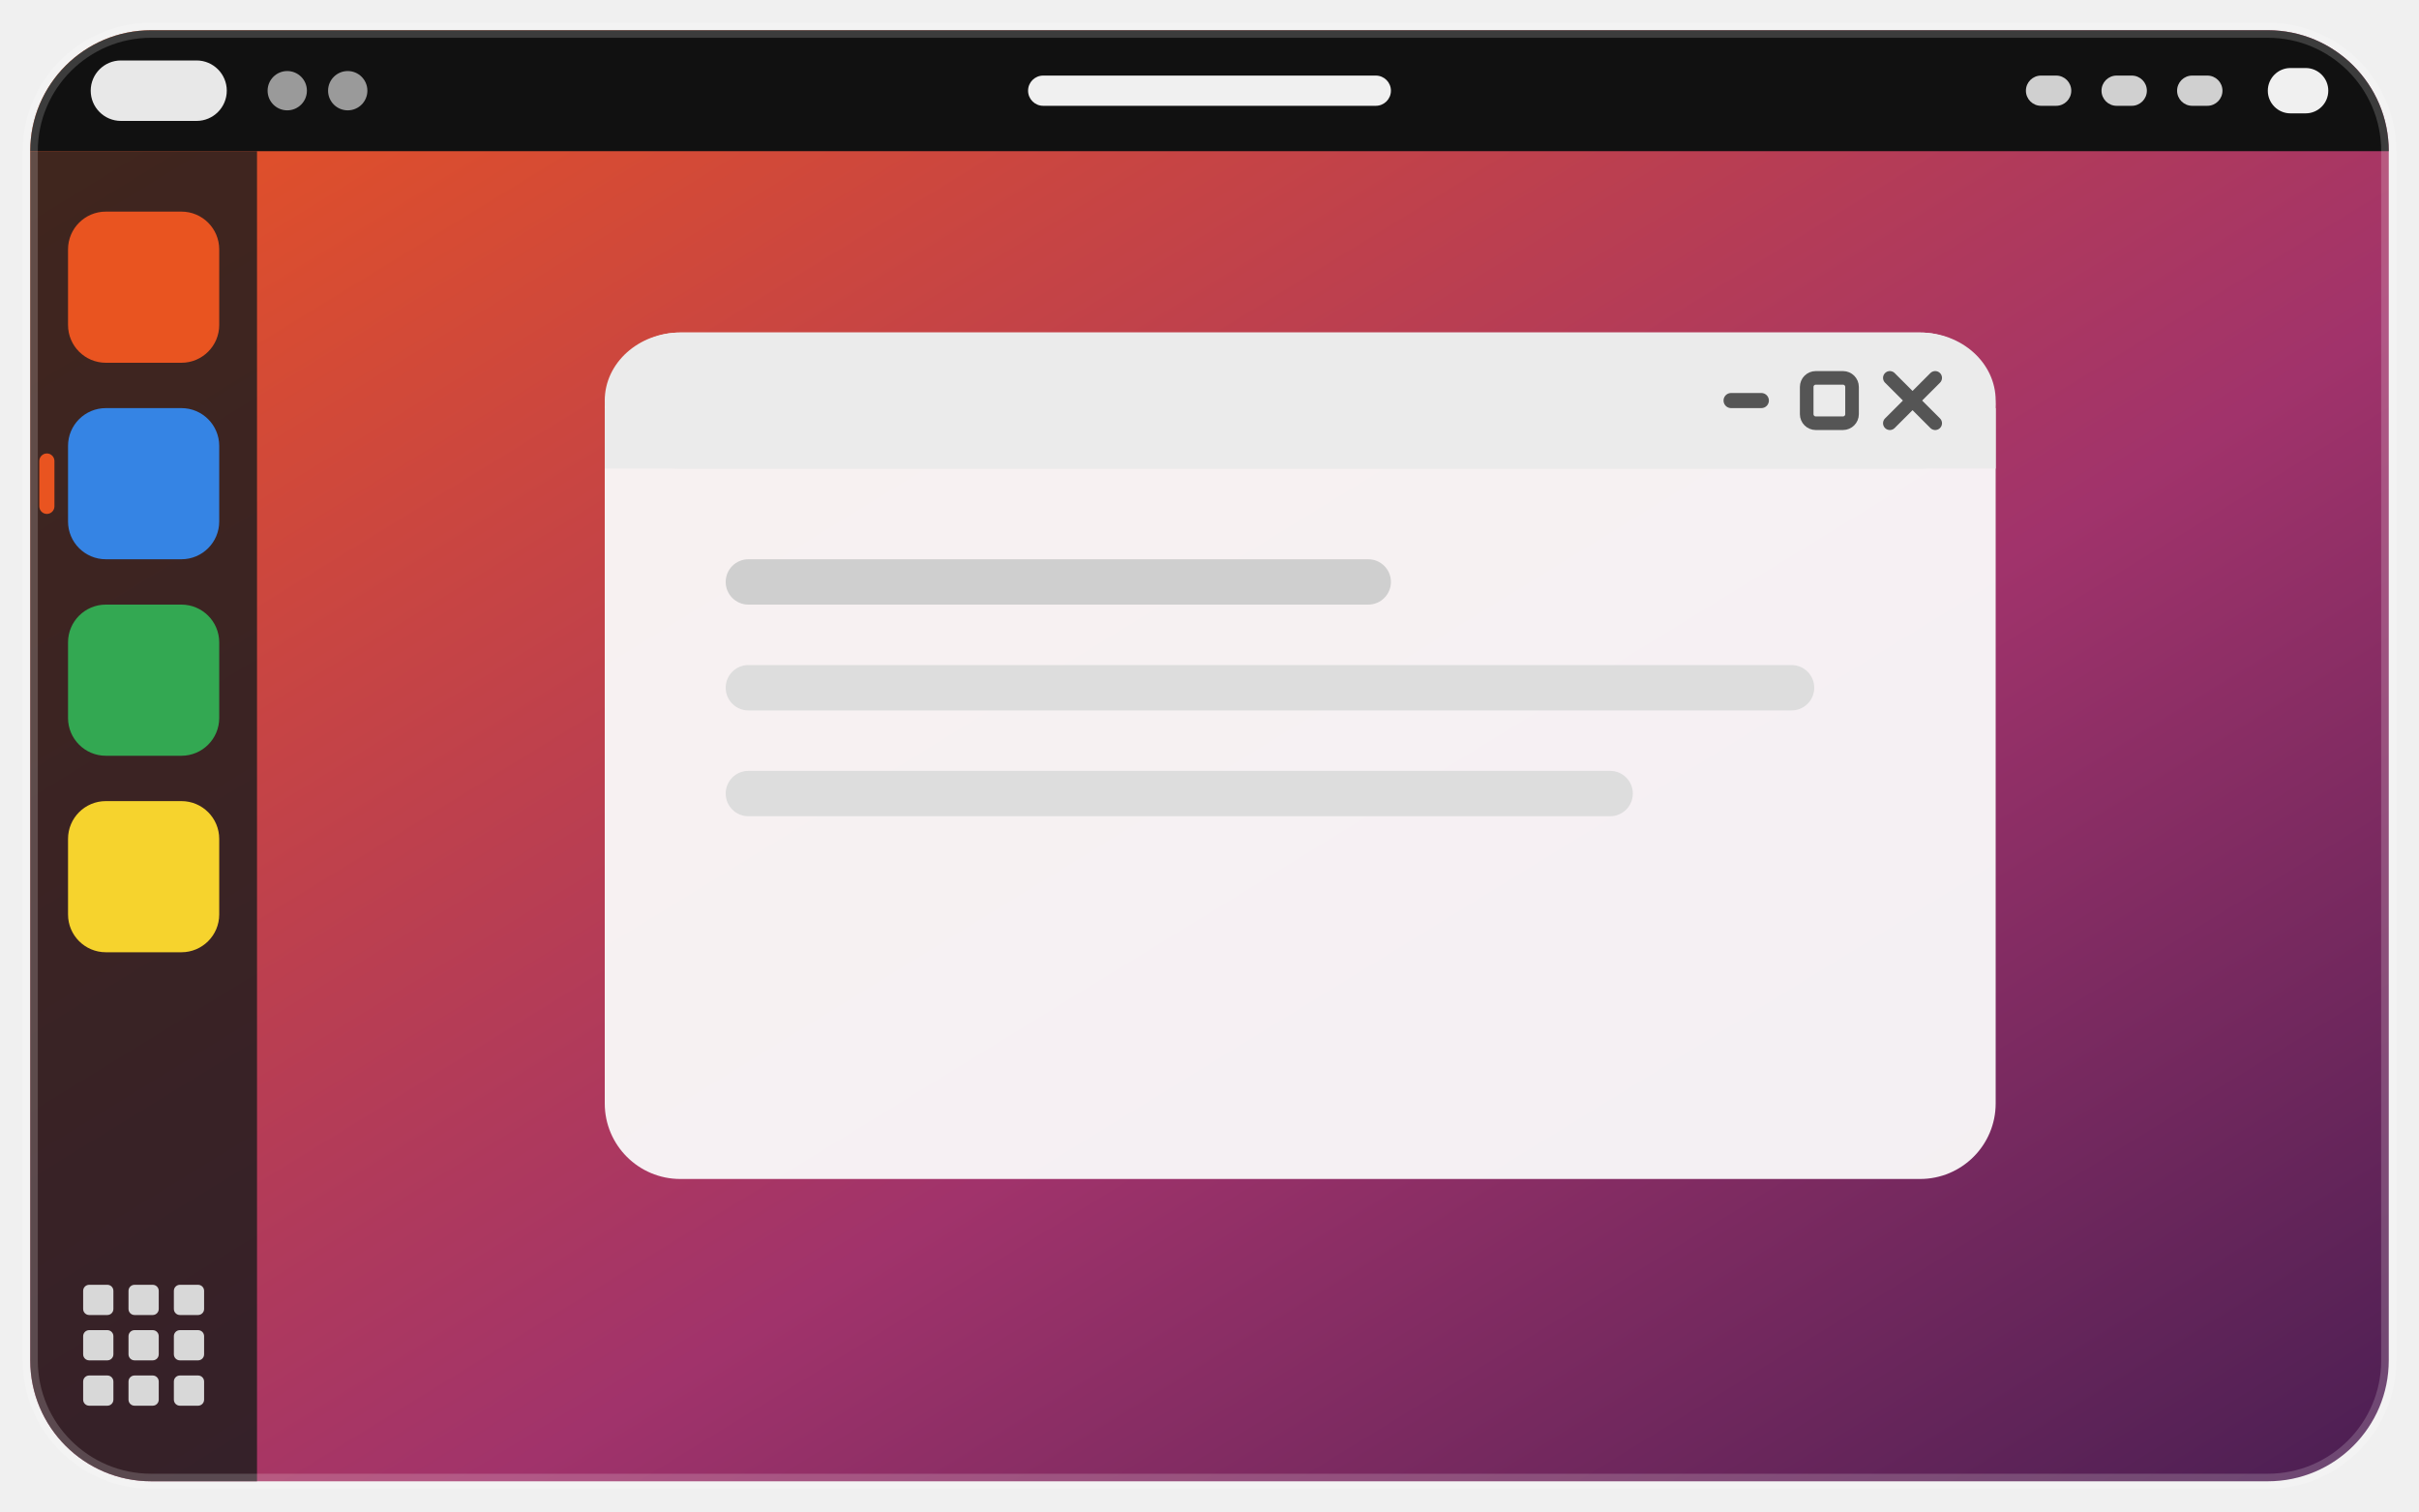
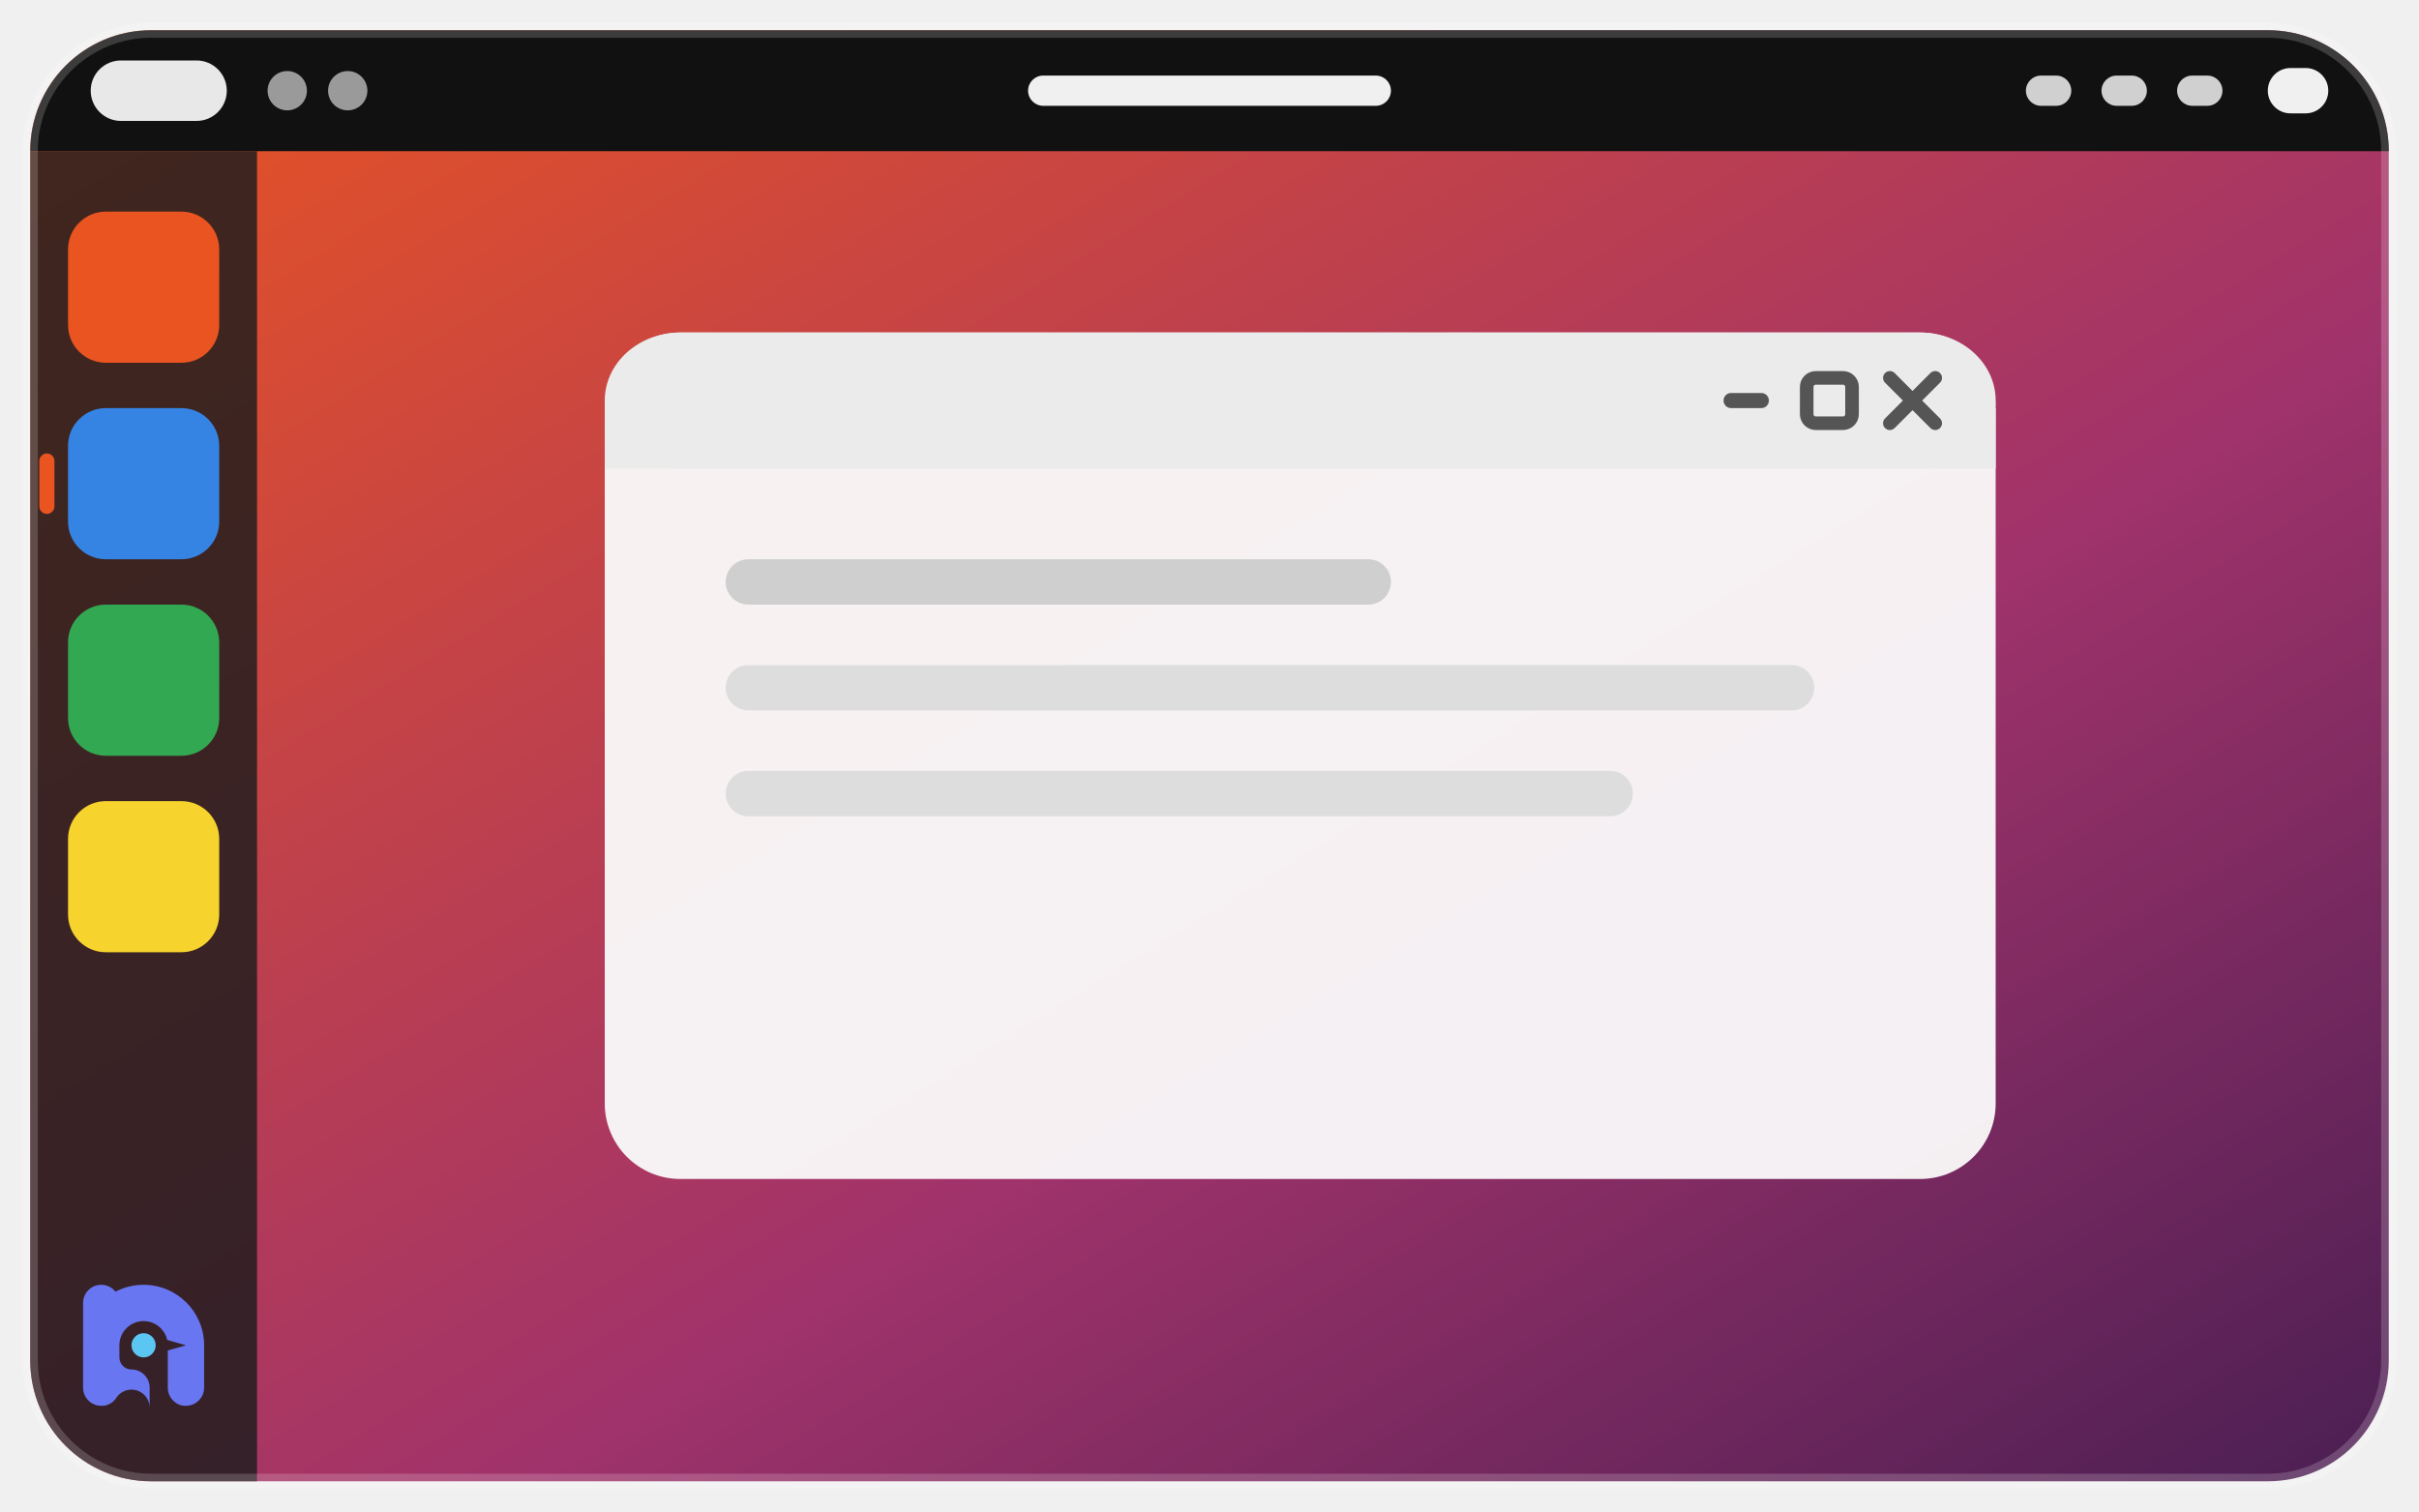
<svg xmlns="http://www.w3.org/2000/svg" width="160" height="100" viewBox="0 0 160 100">
  <defs>
    <linearGradient id="desk" x1="0" y1="0" x2="1" y2="1">
      <stop offset="0" stop-color="#e95420" />
      <stop offset=".6" stop-color="#a1336b" />
      <stop offset="1" stop-color="#4b1f53" />
    </linearGradient>
    <clipPath id="screen">
      <rect x="2" y="2" width="156" height="96" rx="8" />
    </clipPath>
  </defs>
  <g clip-path="url(#screen)">
    <rect x="2" y="2" width="156" height="96" fill="url(#desk)" />
    <rect x="2" y="2" width="156" height="8" fill="#111111" />
    <rect x="6" y="4" width="9" height="4" rx="2" fill="#e8e8e8" />
    <circle cx="19" cy="6" r="1.3" fill="#9a9a9a" />
    <circle cx="23" cy="6" r="1.3" fill="#9a9a9a" />
    <rect x="68" y="5" width="24" height="2" rx="1" fill="#f0f0f0" />
    <rect x="134" y="5" width="3" height="2" rx="1" fill="#d0d0d0" />
    <rect x="139" y="5" width="3" height="2" rx="1" fill="#d0d0d0" />
    <rect x="144" y="5" width="3" height="2" rx="1" fill="#d0d0d0" />
    <rect x="150" y="4.5" width="4" height="3" rx="1.5" fill="#f0f0f0" />
    <rect x="2" y="10" width="15" height="88" fill="#1d1d1d" fill-opacity=".82" />
    <rect x="4.5" y="14" width="10" height="10" rx="2.5" fill="#e95420" />
    <rect x="4.5" y="27" width="10" height="10" rx="2.5" fill="#3584e4" />
    <rect x="4.5" y="40" width="10" height="10" rx="2.5" fill="#33a852" />
    <rect x="4.5" y="53" width="10" height="10" rx="2.5" fill="#f6d32d" />
    <rect x="2.6" y="30" width="1" height="4" rx=".5" fill="#e95420" />
-     <g fill="#d8d8d8">
-       <rect x="5.5" y="85" width="2" height="2" rx=".4" />
-       <rect x="8.5" y="85" width="2" height="2" rx=".4" />
-       <rect x="11.5" y="85" width="2" height="2" rx=".4" />
-       <rect x="5.5" y="88" width="2" height="2" rx=".4" />
-       <rect x="8.5" y="88" width="2" height="2" rx=".4" />
-       <rect x="11.5" y="88" width="2" height="2" rx=".4" />
-       <rect x="5.5" y="91" width="2" height="2" rx=".4" />
-       <rect x="8.5" y="91" width="2" height="2" rx=".4" />
-       <rect x="11.5" y="91" width="2" height="2" rx=".4" />
+     <g transform="translate(5.5 85) scale(0.03879)">
+       <path fill="#6876f2" d="m 206.252,103.193 v 72.235 c 0,0.04 0,0.092 -0.003,0.132 -0.066,17.037 -13.903,30.829 -30.955,30.829 h -4.017 c -15.2,-1.971 -26.941,-14.966 -26.941,-30.7 v -63.647 l 30.958,-8.846 -31.974,-9.135 c -4.156,-18.402 -20.603,-32.142 -40.261,-32.142 -22.798,0 -41.277,18.479 -41.277,41.277 v 20.639 c 0,11.398 9.241,20.639 20.639,20.639 17.097,0 30.958,13.862 30.958,30.958 v 34.312 c 0,-6.346 -1.909,-12.247 -5.186,-17.156 -5.549,-8.32 -15.02,-13.802 -25.772,-13.802 -10.159,0 -19.179,4.894 -24.823,12.455 -0.327,0.438 -0.644,0.888 -0.95,1.347 -0.346,0.516 -0.676,1.042 -0.988,1.581 -4.884,6.558 -12.308,11.117 -20.819,12.221 h -4.017 c -17.053,0 -30.888,-13.792 -30.955,-30.829 -0.002,-0.04 -0.002,-0.092 -0.002,-0.132 V 30.958 c -7e-4,-17.096 13.861,-30.958 30.957,-30.958 9.855,0 18.637,4.605 24.305,11.782 14.322,-7.525 30.629,-11.782 47.932,-11.782 56.991,0 103.193,46.202 103.193,103.193 z" />
+       <path fill="#5cc6f2" d="M 82.42,103.19 a 20.64,20.64 0 1 1 41.28,0 a 20.64,20.64 0 1 1 -41.28,0 Z" />
    </g>
    <rect x="40" y="22" width="92" height="56" rx="5" fill="#fafafa" fill-opacity=".95" />
    <rect x="40" y="22" width="92" height="9" rx="5" fill="#ebebeb" />
    <rect x="40" y="27" width="92" height="4" fill="#ebebeb" />
    <rect x="114" y="26" width="3" height="1" rx=".5" fill="#555555" />
    <rect x="119.5" y="25" width="3" height="3" rx=".6" fill="none" stroke="#555555" stroke-width=".9" />
    <path d="M125 25l3 3M128 25l-3 3" stroke="#555555" stroke-width=".9" stroke-linecap="round" />
    <rect x="48" y="37" width="44" height="3" rx="1.5" fill="#cfcfcf" />
    <rect x="48" y="44" width="72" height="3" rx="1.5" fill="#dddddd" />
    <rect x="48" y="51" width="60" height="3" rx="1.5" fill="#dddddd" />
  </g>
  <rect x="2" y="2" width="156" height="96" rx="8" fill="none" stroke="#ffffff" stroke-opacity=".18" />
</svg>
